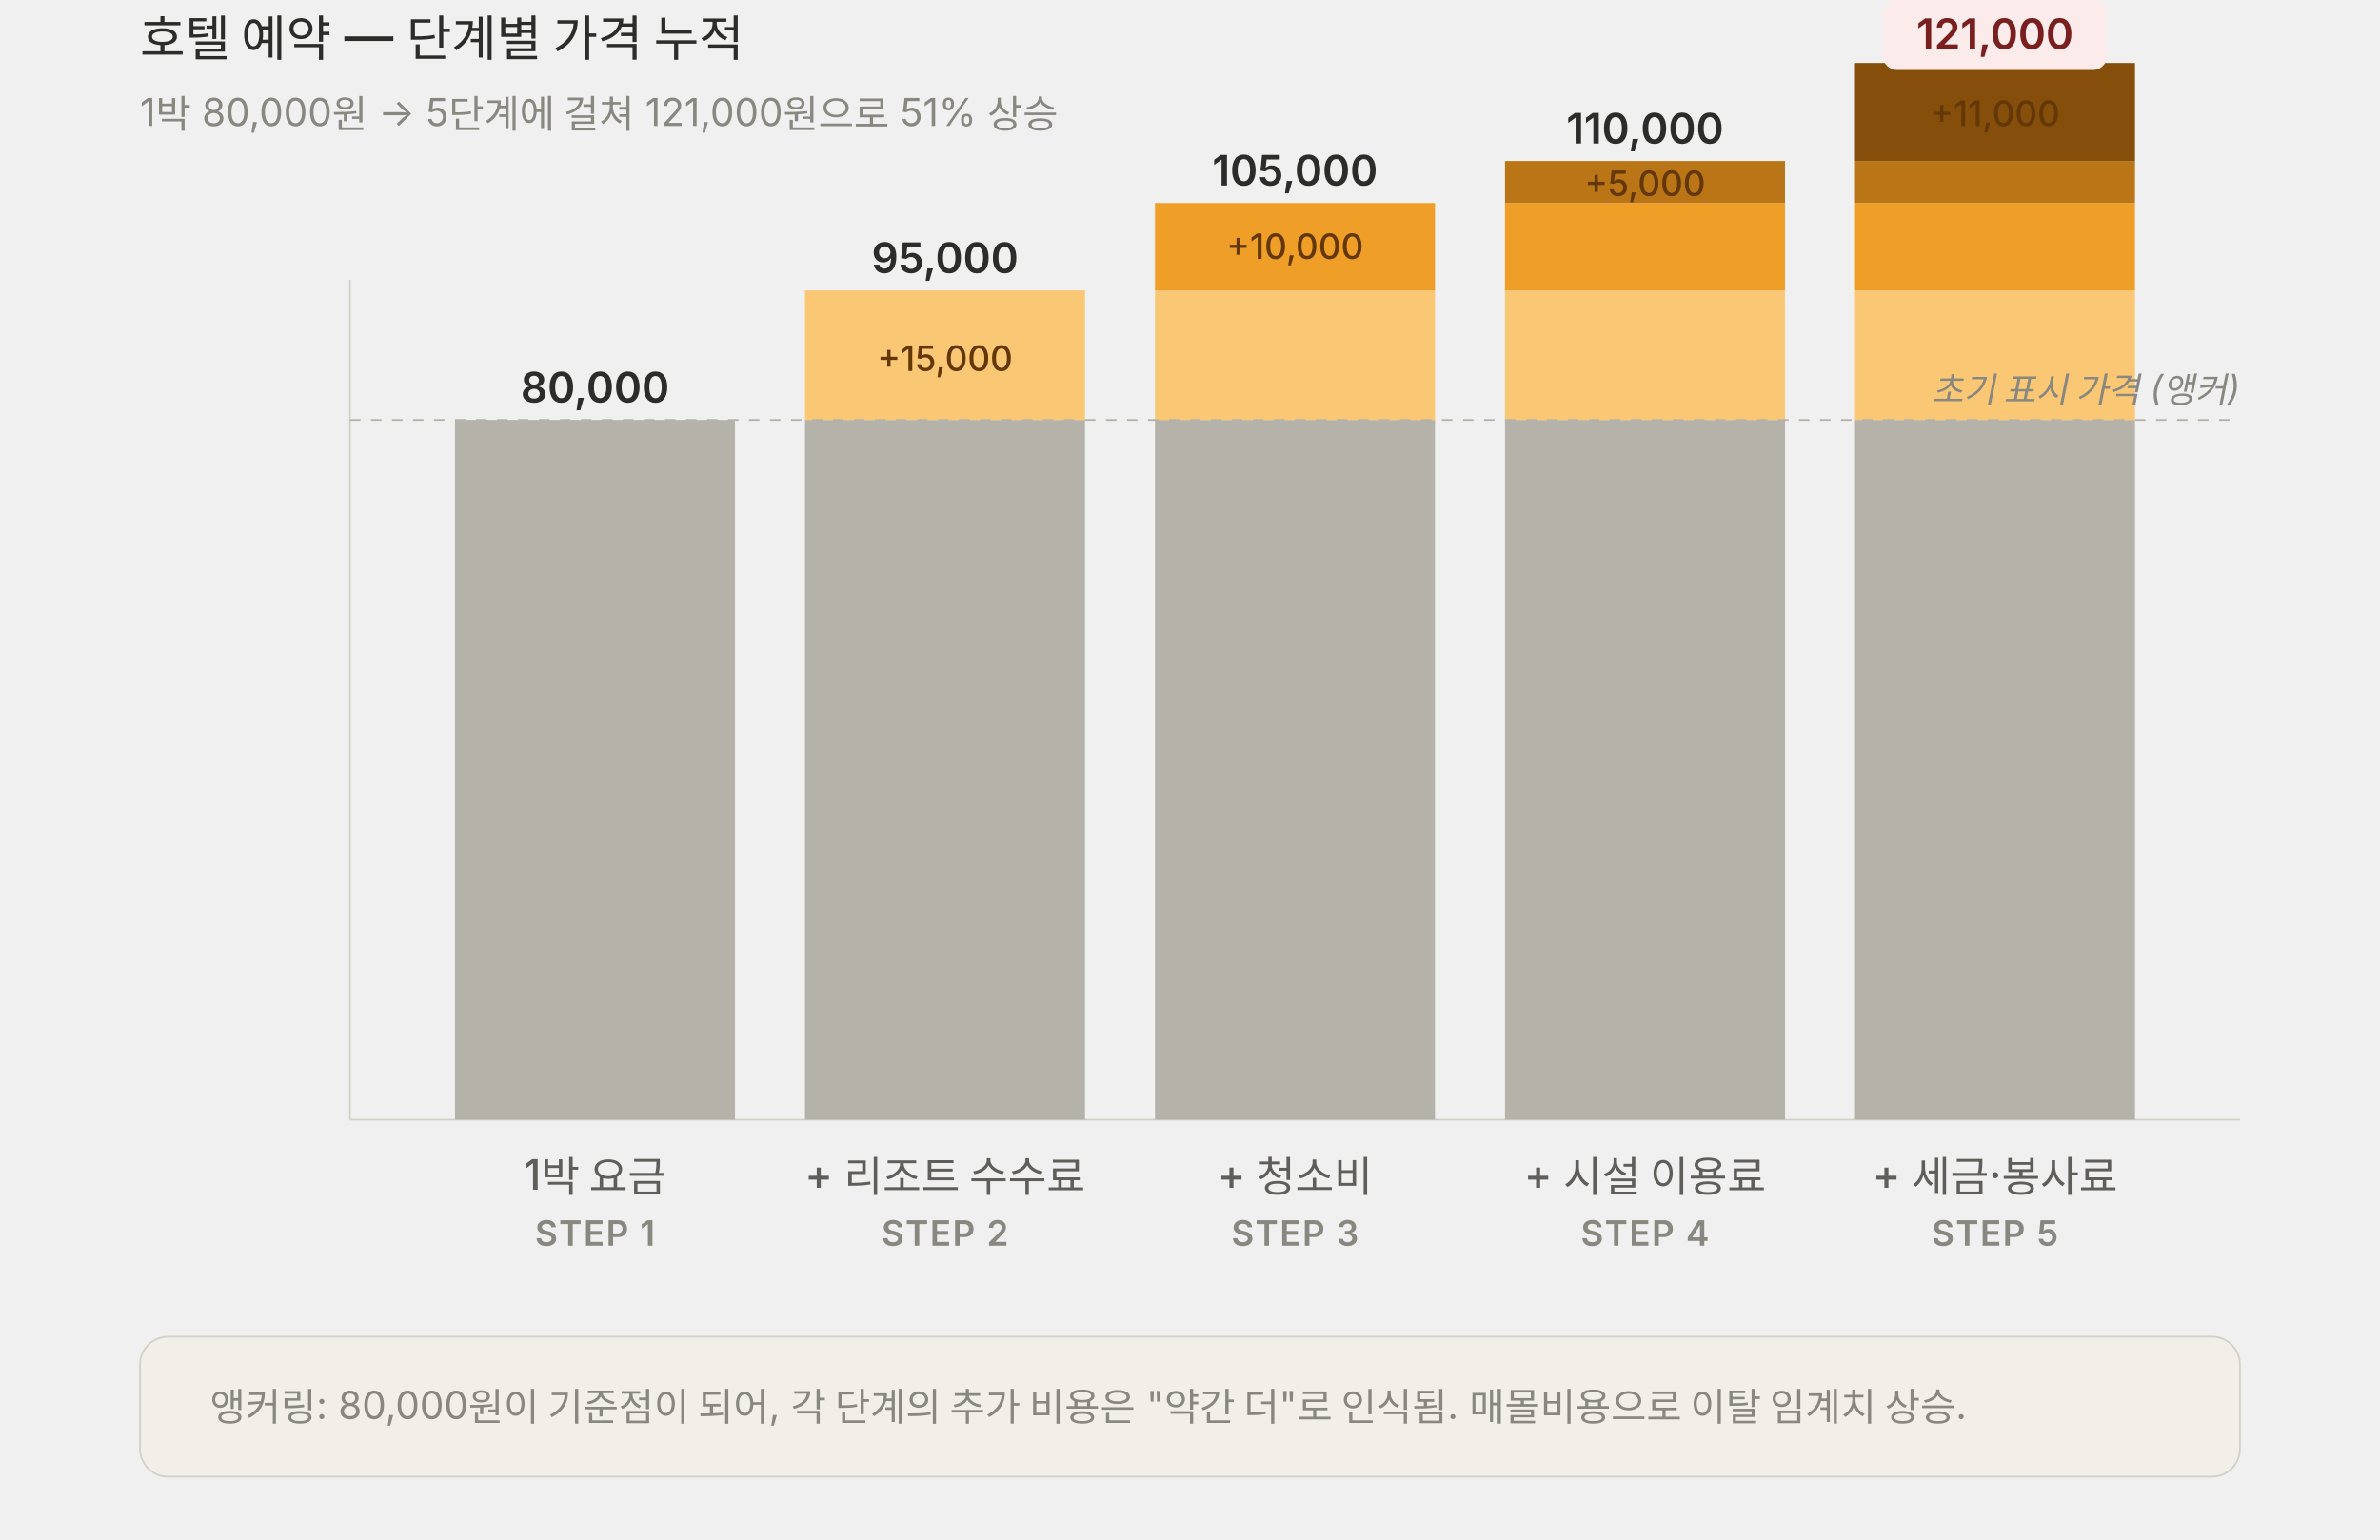
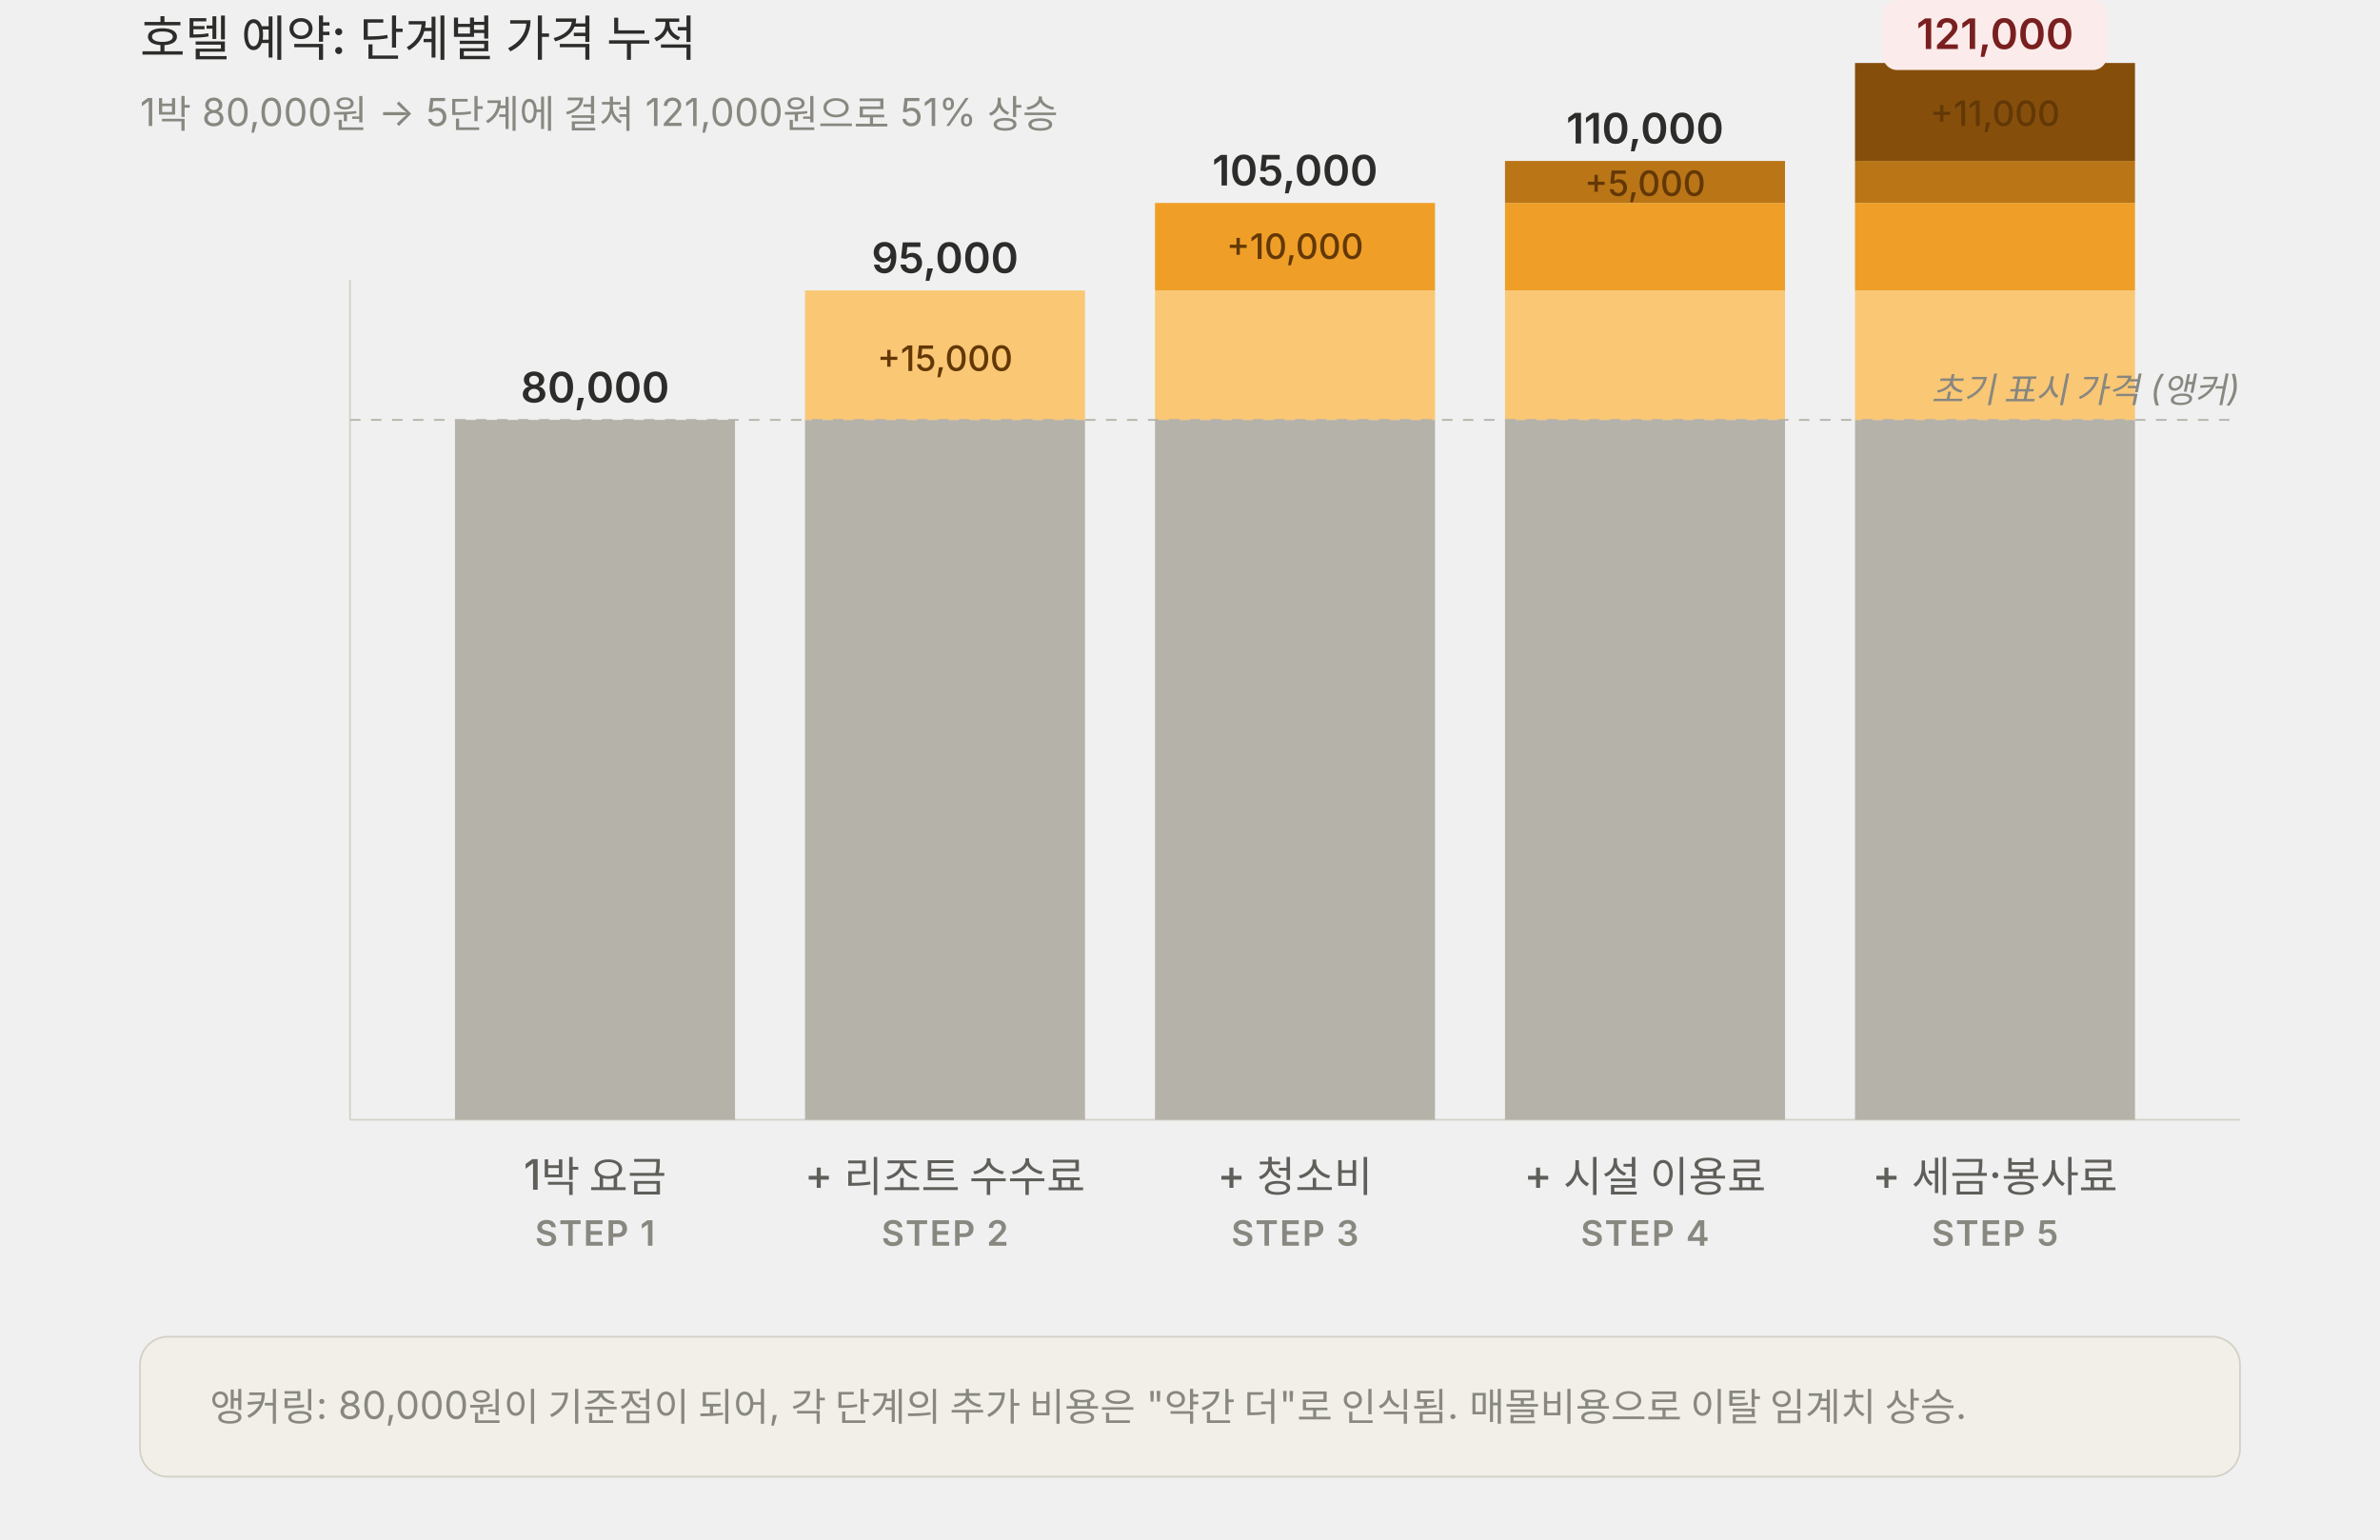
<svg xmlns="http://www.w3.org/2000/svg" width="100%" viewBox="0 0 680 440" role="img" font-family="-apple-system, BlinkMacSystemFont, 'Segoe UI', sans-serif">
  <defs>
    <style>
      .label {
        font-size: 12px;
        font-weight: 500;
        fill: #5F5E5A;
      }

      .price {
        font-size: 12px;
        font-weight: 600;
        fill: #2C2C2A;
      }

      .step-no {
        font-size: 10px;
        font-weight: 600;
        fill: #888780;
        letter-spacing: 0.04em;
      }

      .title-text {
        font-size: 14px;
        font-weight: 500;
        fill: #2C2C2A;
      }

      .caption {
        font-size: 11px;
        fill: #888780;
      }

      .axis {
        stroke: #D3D1C7;
        stroke-width: 0.5;
      }

      .grid {
        stroke: #ECEAE2;
        stroke-width: 0.5;
      }

      .bar-base {
        fill: #B4B2A9;
      }

      .bar-add-1 {
        fill: #FAC775;
      }

      .bar-add-2 {
        fill: #EF9F27;
      }

      .bar-add-3 {
        fill: #BA7517;
      }

      .bar-add-4 {
        fill: #854F0B;
      }

      .delta-text {
        font-size: 10px;
        fill: #633806;
        font-weight: 500;
      }

      .anchor-line {
        stroke: #B4B2A9;
        stroke-dasharray: 3 3;
        stroke-width: 0.5;
      }

      .anchor-label {
        font-size: 10px;
        fill: #888780;
        font-style: italic;
      }

      .final-bg {
        fill: #FCEBEB;
      }

      .final-text {
        fill: #791F1F;
        font-weight: 600;
      }

      @media (prefers-color-scheme: dark) {
        .label {
          fill: #B4B2A9;
        }

        .price {
          fill: #D3D1C7;
        }

        .step-no {
          fill: #888780;
        }

        .title-text {
          fill: #D3D1C7;
        }

        .caption {
          fill: #888780;
        }

        .axis {
          stroke: #5F5E5A;
        }

        .grid {
          stroke: #3A3936;
        }

        .bar-base {
          fill: #5F5E5A;
        }

        .bar-add-1 {
          fill: #854F0B;
        }

        .bar-add-2 {
          fill: #BA7517;
        }

        .bar-add-3 {
          fill: #EF9F27;
        }

        .bar-add-4 {
          fill: #FAC775;
        }

        .delta-text {
          fill: #FFFFFF;
        }

        .anchor-line {
          stroke: #5F5E5A;
        }

        .anchor-label {
          fill: #888780;
        }

        .final-bg {
          fill: #501313;
        }

        .final-text {
          fill: #F7C1C1;
        }
      }
    </style>
  </defs>
-   <text x="40" y="16" class="title-text">호텔 예약 — 단계별 가격 누적</text>
+   <text x="40" y="16" class="title-text">호텔 예약: 단계별 가격 누적</text>
  <text x="40" y="36" class="caption">1박 80,000원 → 5단계에 걸쳐 121,000원으로 51% 상승</text>
  <line class="axis" x1="100" y1="80" x2="100" y2="320" />
  <line class="axis" x1="100" y1="320" x2="640" y2="320" />
  <rect class="bar-base" x="130" y="120" width="80" height="200" />
  <text x="170" y="115" text-anchor="middle" class="price">80,000</text>
  <text x="170" y="340" text-anchor="middle" class="label">1박 요금</text>
  <text x="170" y="356" text-anchor="middle" class="step-no">STEP 1</text>
  <rect class="bar-base" x="230" y="120" width="80" height="200" />
  <rect class="bar-add-1" x="230" y="83" width="80" height="37" />
  <text x="270" y="78" text-anchor="middle" class="price">95,000</text>
  <text x="270" y="106" text-anchor="middle" class="delta-text">+15,000</text>
  <text x="270" y="340" text-anchor="middle" class="label">+ 리조트 수수료</text>
  <text x="270" y="356" text-anchor="middle" class="step-no">STEP 2</text>
  <rect class="bar-base" x="330" y="120" width="80" height="200" />
  <rect class="bar-add-1" x="330" y="83" width="80" height="37" />
  <rect class="bar-add-2" x="330" y="58" width="80" height="25" />
  <text x="370" y="53" text-anchor="middle" class="price">105,000</text>
  <text x="370" y="74" text-anchor="middle" class="delta-text">+10,000</text>
  <text x="370" y="340" text-anchor="middle" class="label">+ 청소비</text>
  <text x="370" y="356" text-anchor="middle" class="step-no">STEP 3</text>
  <rect class="bar-base" x="430" y="120" width="80" height="200" />
  <rect class="bar-add-1" x="430" y="83" width="80" height="37" />
  <rect class="bar-add-2" x="430" y="58" width="80" height="25" />
  <rect class="bar-add-3" x="430" y="46" width="80" height="12" />
  <text x="470" y="41" text-anchor="middle" class="price">110,000</text>
  <text x="470" y="56" text-anchor="middle" class="delta-text">+5,000</text>
  <text x="470" y="340" text-anchor="middle" class="label">+ 시설 이용료</text>
  <text x="470" y="356" text-anchor="middle" class="step-no">STEP 4</text>
  <rect class="bar-base" x="530" y="120" width="80" height="200" />
  <rect class="bar-add-1" x="530" y="83" width="80" height="37" />
  <rect class="bar-add-2" x="530" y="58" width="80" height="25" />
  <rect class="bar-add-3" x="530" y="46" width="80" height="12" />
  <rect class="bar-add-4" x="530" y="18" width="80" height="28" />
  <rect class="final-bg" x="538" y="0" width="64" height="20" rx="4" />
  <text x="570" y="14" text-anchor="middle" class="price final-text">121,000</text>
  <text x="570" y="36" text-anchor="middle" class="delta-text">+11,000</text>
  <text x="570" y="340" text-anchor="middle" class="label">+ 세금·봉사료</text>
  <text x="570" y="356" text-anchor="middle" class="step-no">STEP 5</text>
  <line class="anchor-line" x1="100" y1="120" x2="640" y2="120" />
  <text x="640" y="115" text-anchor="end" class="anchor-label">초기 표시 가격 (앵커)</text>
  <rect x="40" y="382" width="600" height="40" rx="8" fill="#F1EFE8" stroke="#D3D1C7" stroke-width="0.5" />
  <rect x="40" y="382" width="600" height="40" rx="8" fill="none" />
  <text x="60" y="406" class="caption">앵커링: 80,000원이 기준점이 되어, 각 단계의 추가 비용은 "약간 더"로 인식됨. 매몰비용으로 이탈 임계치 상승.</text>
  <style>
    @media (prefers-color-scheme: dark) {
      rect[fill="#F1EFE8"] {
        fill: #2C2C2A;
        stroke: #444441;
      }
    }
  </style>
</svg>
